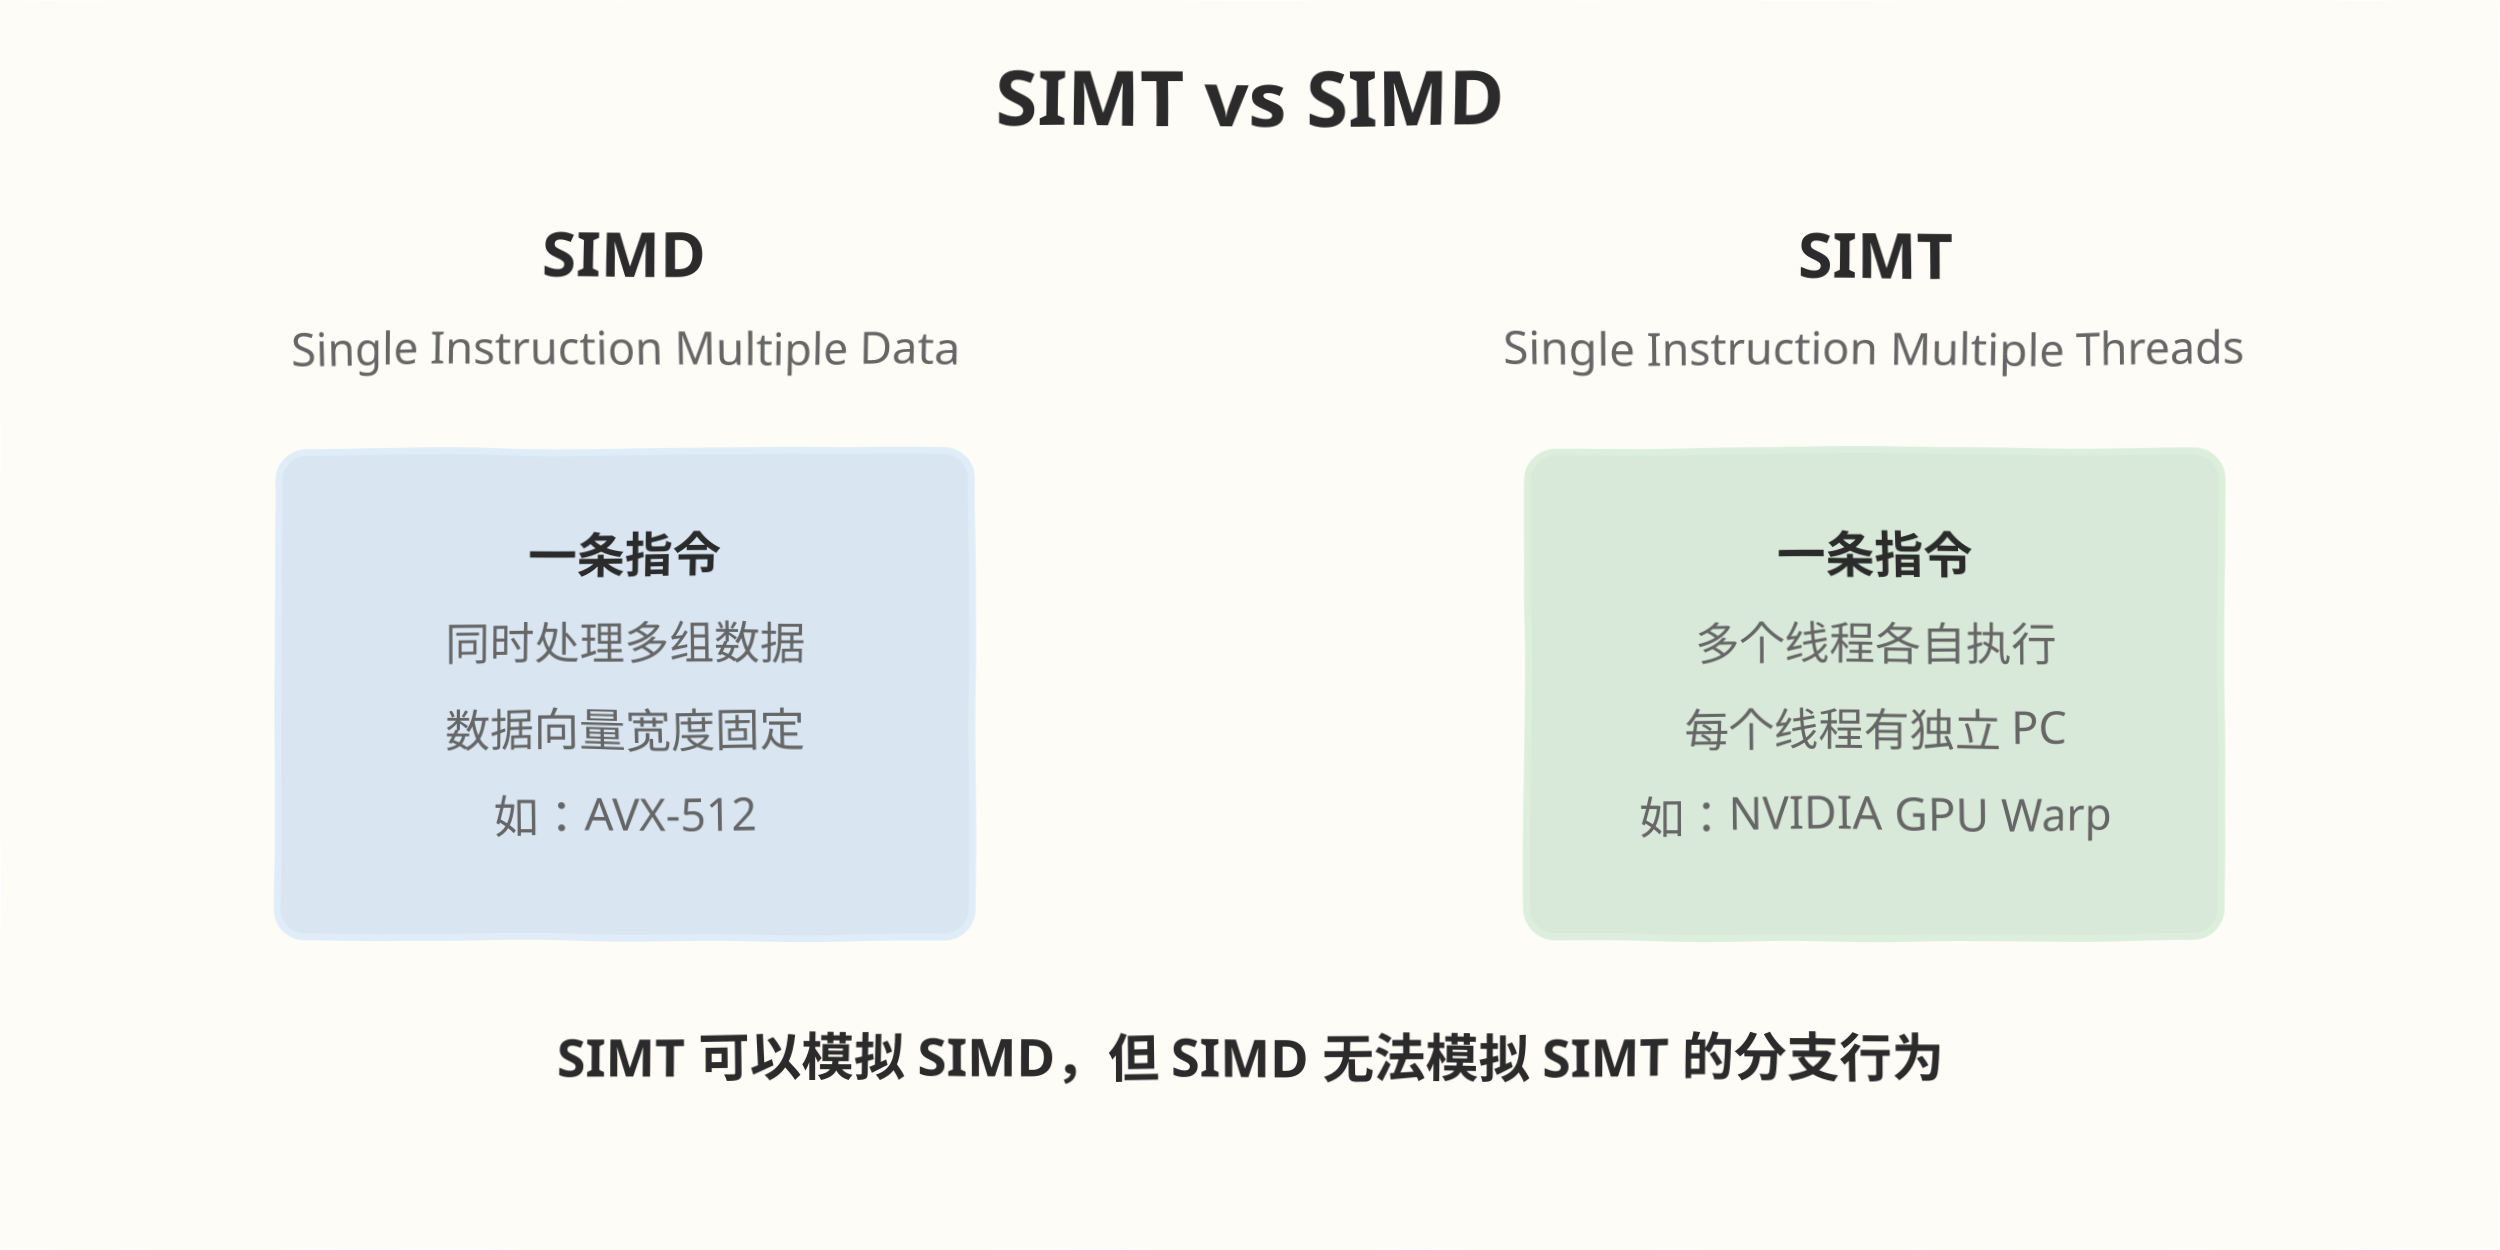
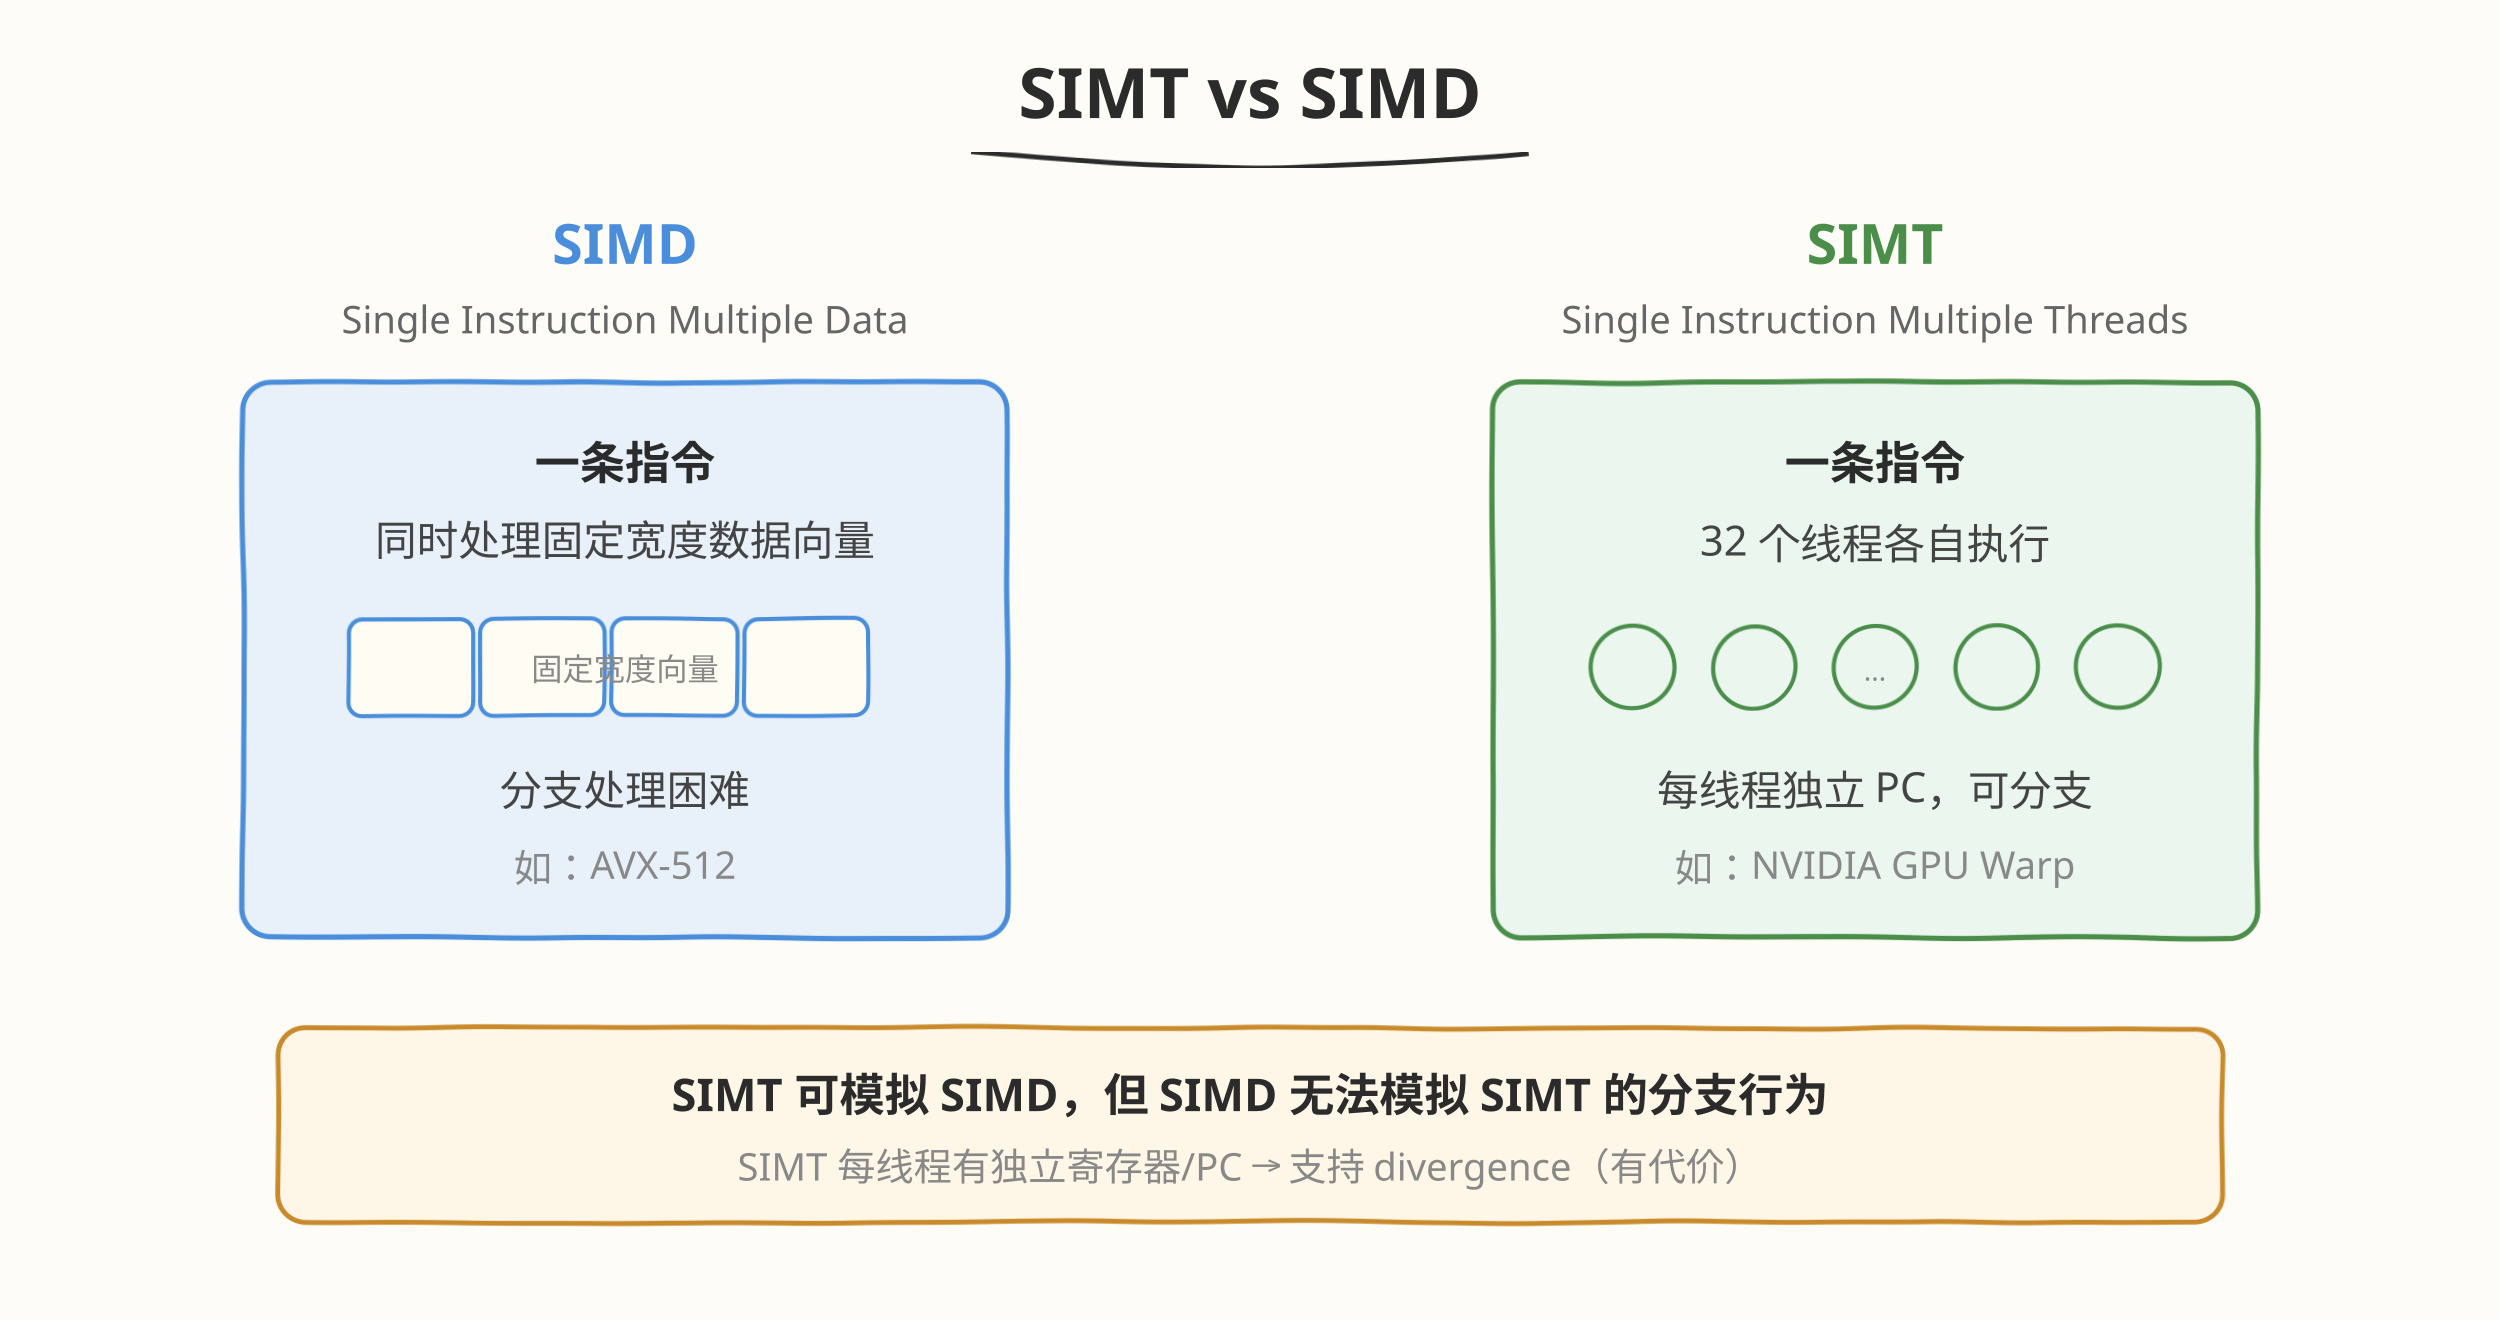
- <svg xmlns="http://www.w3.org/2000/svg" width="720" height="360" viewBox="0 0 720 360" font-family="'Comic Sans MS','Marker Felt','Segoe UI',cursive">
+ <svg xmlns="http://www.w3.org/2000/svg" viewBox="0 0 720 380" font-family="'Comic Sans MS','Marker Felt','Kaiti SC',楷体,'Segoe UI',cursive">
  <defs>
-     <filter id="sketch" x="-3%" y="-3%" width="106%" height="106%">
-       <feTurbulence type="fractalNoise" baseFrequency="0.018" numOctaves="2" seed="4" result="n" />
+     <filter id="sk" x="-3%" y="-3%" width="106%" height="106%">
+       <feTurbulence type="fractalNoise" baseFrequency="0.018" numOctaves="2" seed="6" result="n" />
      <feDisplacementMap in="SourceGraphic" in2="n" scale="1.8" />
    </filter>
  </defs>
-   <g filter="url(#sketch)">
-     <rect width="720" height="360" fill="#fdfcf7" />
-     <text x="360" y="36" text-anchor="middle" font-size="22" font-weight="bold" fill="#2b2b2b">SIMT vs SIMD</text>
-     <text x="180" y="80" text-anchor="middle" font-size="18" font-weight="bold" fill="#2b2b2b">SIMD</text>
-     <text x="180" y="105" text-anchor="middle" font-size="13" fill="#666666">Single Instruction Multiple Data</text>
-     <rect x="80" y="130" width="200" height="140" rx="8" fill="#4a8edb" opacity="0.2" stroke="#6ab0ff" stroke-width="2" />
-     <text x="180" y="165" text-anchor="middle" font-size="14" fill="#2b2b2b" font-weight="bold">一条指令</text>
-     <text x="180" y="190" text-anchor="middle" font-size="13" fill="#666666">同时处理多组数据</text>
-     <text x="180" y="215" text-anchor="middle" font-size="13" fill="#666666">数据向量宽度固定</text>
-     <text x="180" y="240" text-anchor="middle" font-size="13" fill="#666666">如：AVX-512</text>
-     <text x="540" y="80" text-anchor="middle" font-size="18" font-weight="bold" fill="#2b2b2b">SIMT</text>
-     <text x="540" y="105" text-anchor="middle" font-size="13" fill="#666666">Single Instruction Multiple Threads</text>
-     <rect x="440" y="130" width="200" height="140" rx="8" fill="#4a9d5f" opacity="0.2" stroke="#5cb86c" stroke-width="2" />
-     <text x="540" y="165" text-anchor="middle" font-size="14" fill="#2b2b2b" font-weight="bold">一条指令</text>
-     <text x="540" y="190" text-anchor="middle" font-size="13" fill="#666666">多个线程各自执行</text>
-     <text x="540" y="215" text-anchor="middle" font-size="13" fill="#666666">每个线程有独立 PC</text>
-     <text x="540" y="240" text-anchor="middle" font-size="13" fill="#666666">如：NVIDIA GPU Warp</text>
-     <text x="360" y="310" text-anchor="middle" font-size="15" fill="#2b2b2b" font-weight="bold">SIMT 可以模拟 SIMD，但 SIMD 无法模拟 SIMT 的分支行为</text>
+   <rect width="720" height="380" fill="#fdfcf7" />
+   <text x="360" y="34" text-anchor="middle" font-size="20" font-weight="bold" fill="#2b2b2b">SIMT vs SIMD</text>
+   <path d="M 280 44 Q 360 52 440 44" stroke="#2b2b2b" stroke-width="1.4" fill="none" filter="url(#sk)" />
+   <text x="180" y="76" text-anchor="middle" font-size="16" font-weight="bold" fill="#4a8edb">SIMD</text>
+   <text x="180" y="96" text-anchor="middle" font-size="11" fill="#666">Single Instruction Multiple Data</text>
+   <g filter="url(#sk)">
+     <rect x="70" y="110" width="220" height="160" rx="8" fill="#e8f0fa" stroke="#4a8edb" stroke-width="1.5" />
  </g>
+   <text x="180" y="138" text-anchor="middle" font-size="13" fill="#2b2b2b" font-weight="bold">一条指令</text>
+   <text x="180" y="160" text-anchor="middle" font-size="12" fill="#444">同时处理固定宽度数据向量</text>
+   <g filter="url(#sk)">
+     <rect x="100" y="178" width="36" height="28" rx="4" fill="#fffdf3" stroke="#4a8edb" stroke-width="1.2" />
+     <rect x="138" y="178" width="36" height="28" rx="4" fill="#fffdf3" stroke="#4a8edb" stroke-width="1.2" />
+     <rect x="176" y="178" width="36" height="28" rx="4" fill="#fffdf3" stroke="#4a8edb" stroke-width="1.2" />
+     <rect x="214" y="178" width="36" height="28" rx="4" fill="#fffdf3" stroke="#4a8edb" stroke-width="1.2" />
+   </g>
+   <text x="180" y="196" text-anchor="middle" font-size="9" fill="#888">固定宽度向量</text>
+   <text x="180" y="232" text-anchor="middle" font-size="12" fill="#444">分支处理困难</text>
+   <text x="180" y="254" text-anchor="middle" font-size="11" fill="#888">如：AVX-512</text>
+   <text x="540" y="76" text-anchor="middle" font-size="16" font-weight="bold" fill="#4a8e4a">SIMT</text>
+   <text x="540" y="96" text-anchor="middle" font-size="11" fill="#666">Single Instruction Multiple Threads</text>
+   <g filter="url(#sk)">
+     <rect x="430" y="110" width="220" height="160" rx="8" fill="#eaf6ee" stroke="#4a8e4a" stroke-width="1.5" />
+   </g>
+   <text x="540" y="138" text-anchor="middle" font-size="13" fill="#2b2b2b" font-weight="bold">一条指令</text>
+   <text x="540" y="160" text-anchor="middle" font-size="12" fill="#444">32 个线程各自执行</text>
+   <g filter="url(#sk)">
+     <circle cx="470" cy="192" r="12" fill="#eaf6ee" stroke="#4a8e4a" stroke-width="1.2" />
+     <circle cx="505" cy="192" r="12" fill="#eaf6ee" stroke="#4a8e4a" stroke-width="1.2" />
+     <circle cx="540" cy="192" r="12" fill="#eaf6ee" stroke="#4a8e4a" stroke-width="1.2" />
+     <circle cx="575" cy="192" r="12" fill="#eaf6ee" stroke="#4a8e4a" stroke-width="1.2" />
+     <circle cx="610" cy="192" r="12" fill="#eaf6ee" stroke="#4a8e4a" stroke-width="1.2" />
+   </g>
+   <text x="540" y="196" text-anchor="middle" font-size="8" fill="#888">...</text>
+   <text x="540" y="232" text-anchor="middle" font-size="12" fill="#444">每线程独立 PC，可分支</text>
+   <text x="540" y="254" text-anchor="middle" font-size="11" fill="#888">如：NVIDIA GPU Warp</text>
+   <g filter="url(#sk)">
+     <rect x="80" y="296" width="560" height="56" rx="8" fill="#fef6e6" stroke="#c98a2b" stroke-width="1.4" />
+   </g>
+   <text x="360" y="320" text-anchor="middle" font-size="13" fill="#2b2b2b" font-weight="bold">SIMT 可模拟 SIMD，但 SIMD 无法模拟 SIMT 的分支行为</text>
+   <text x="360" y="340" text-anchor="middle" font-size="11" fill="#888">SIMT 每线程有独立寄存器/PC → 支持 divergence（有代价）</text>
</svg>
